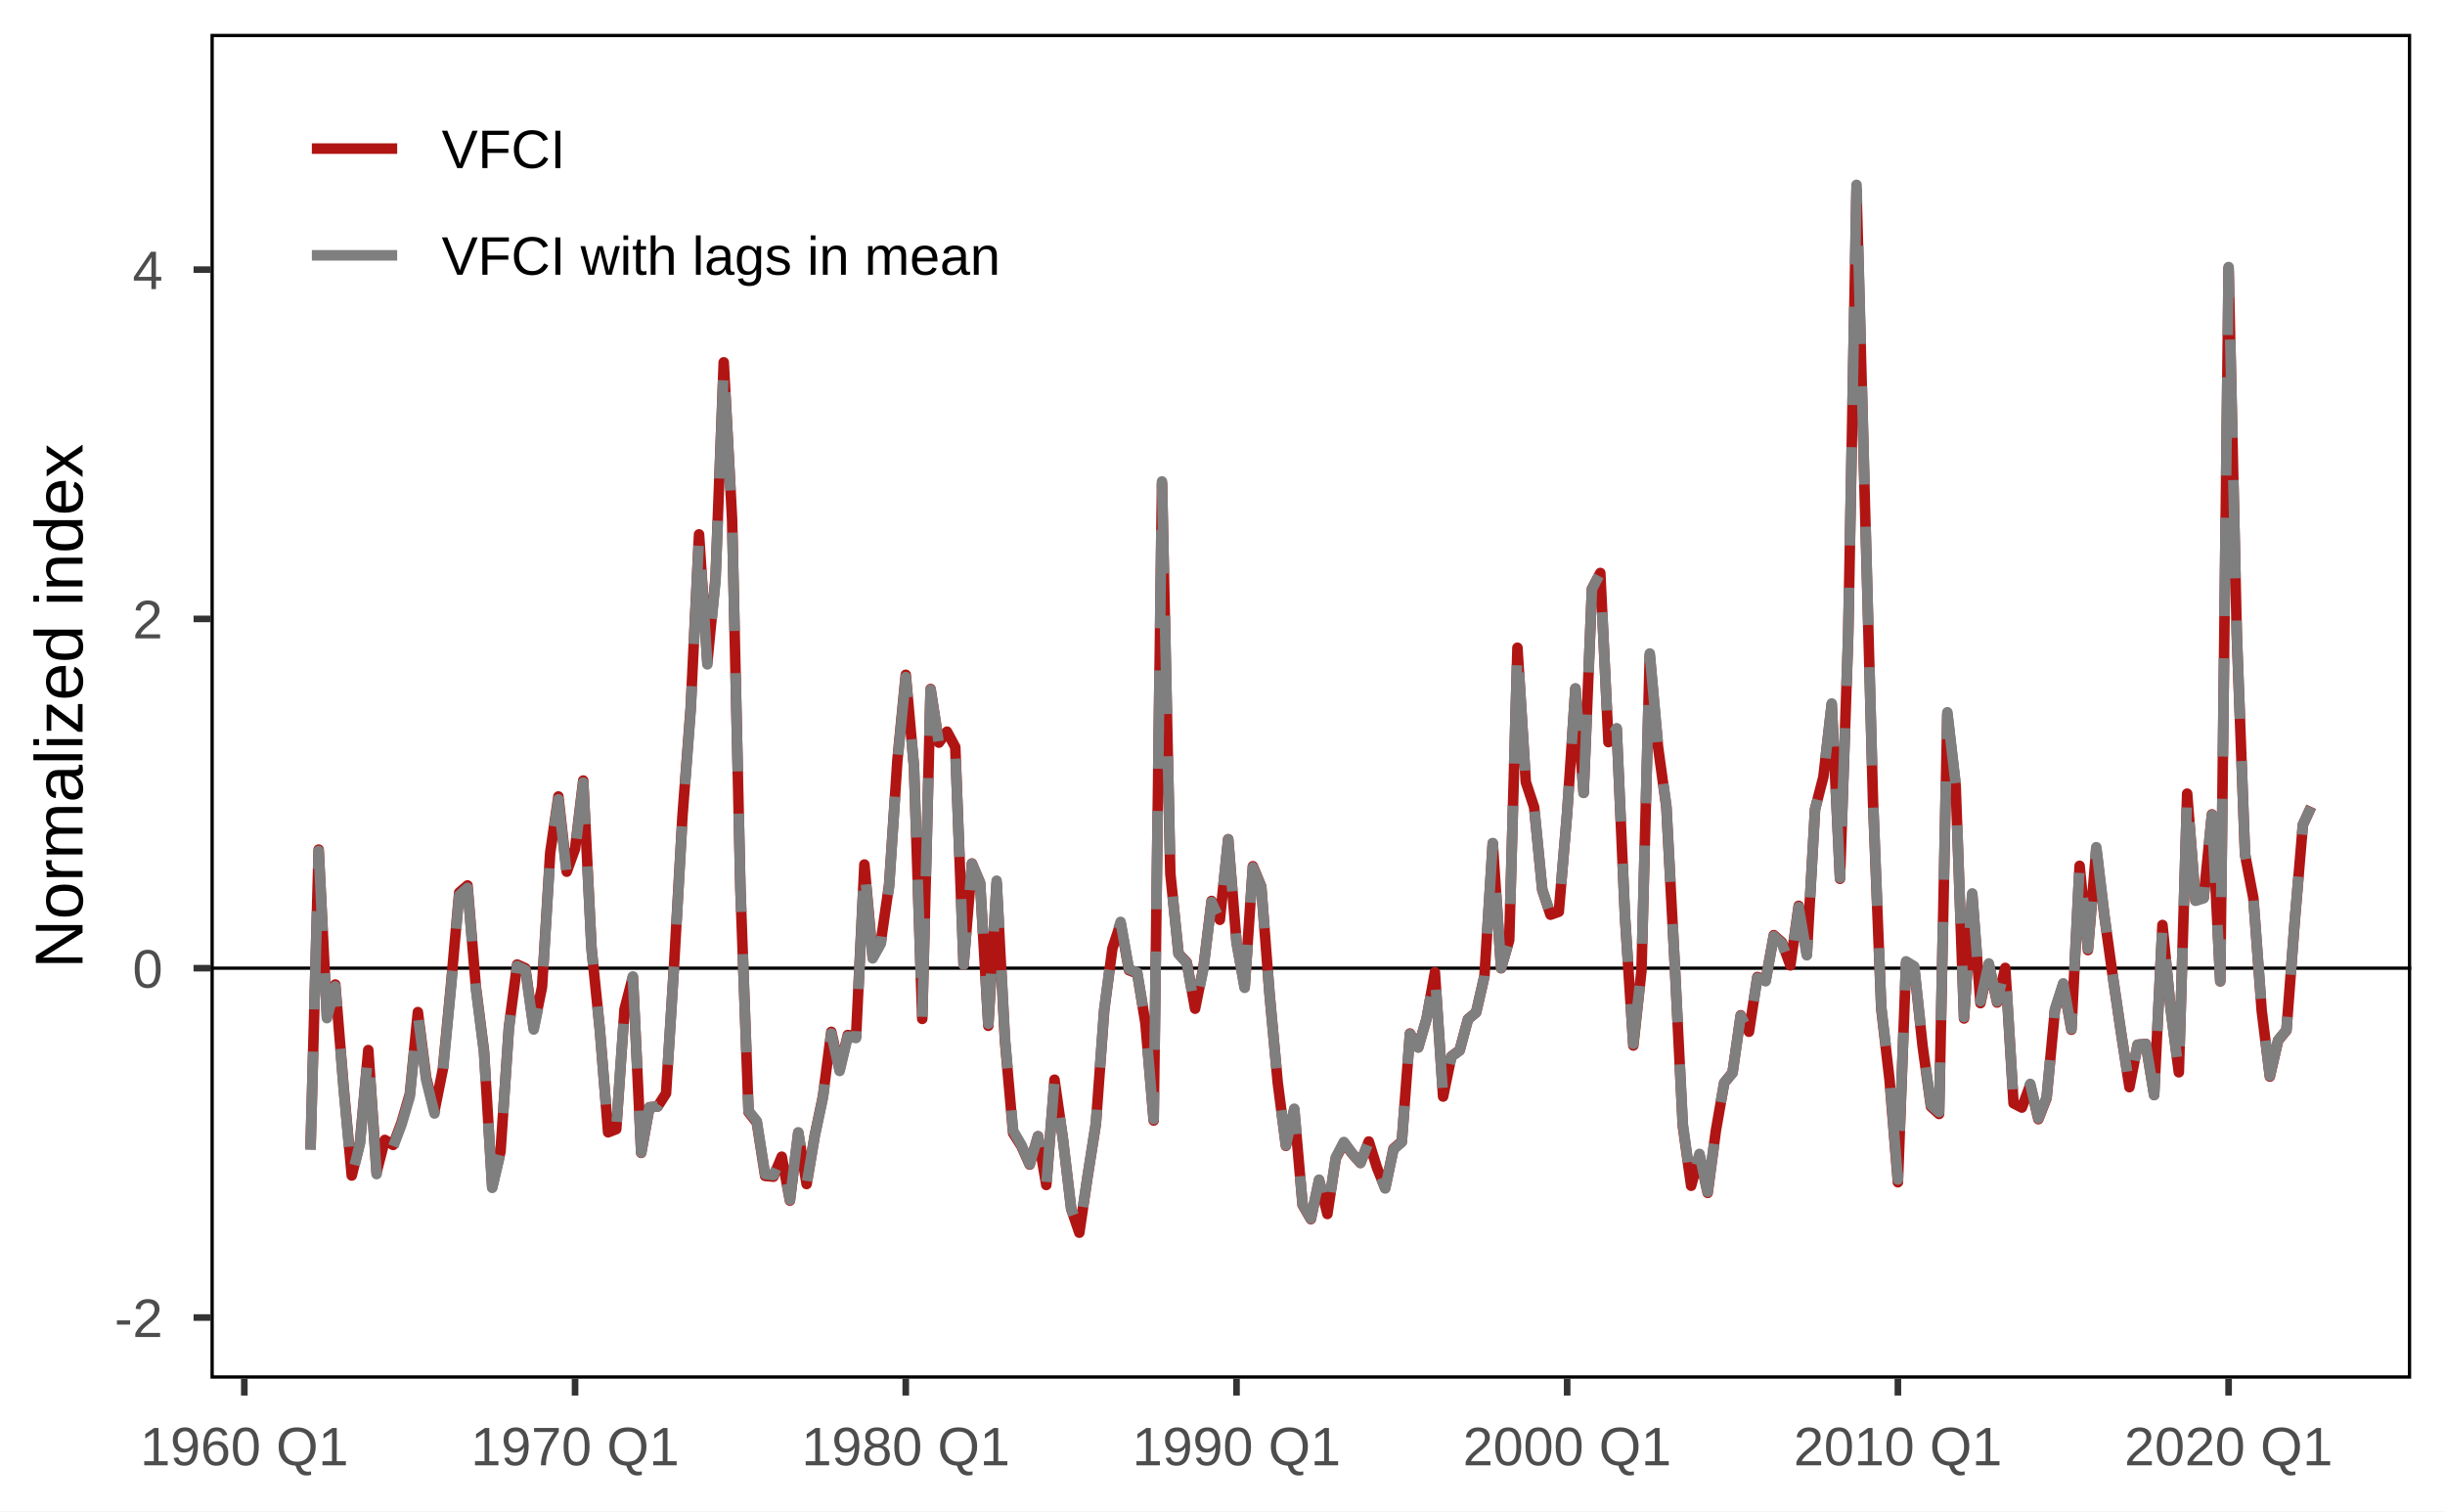
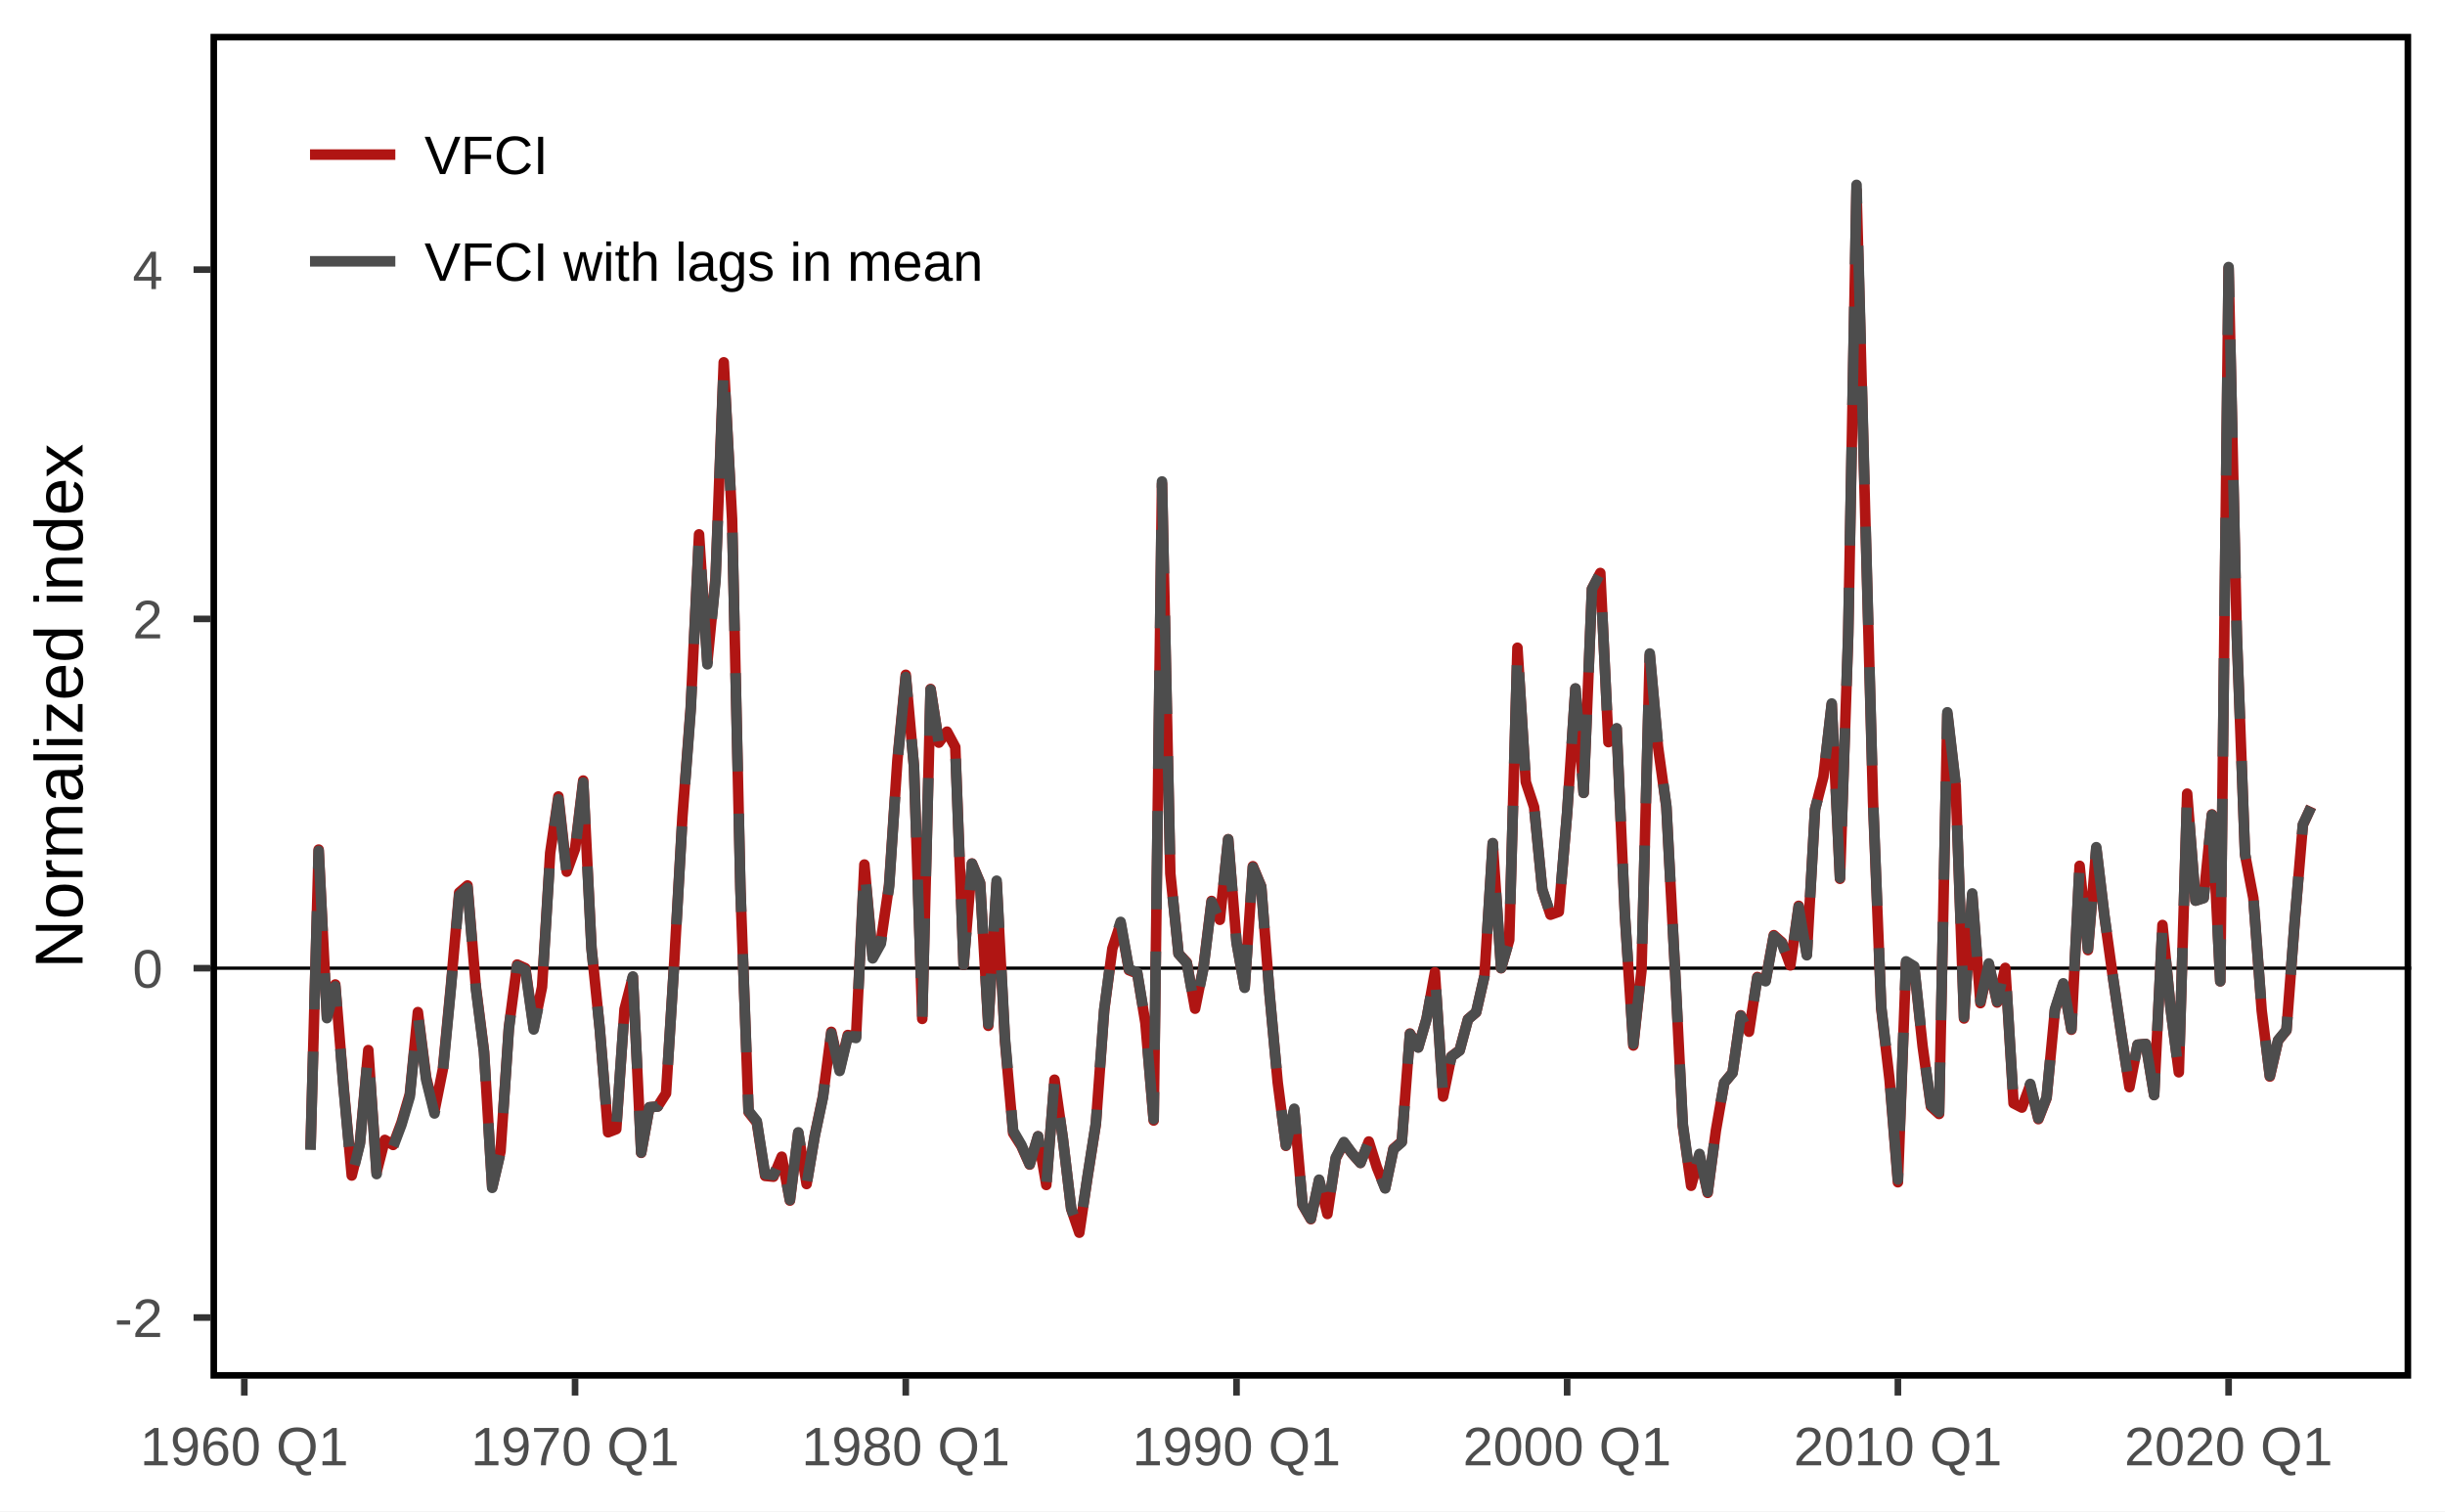
<svg xmlns="http://www.w3.org/2000/svg" class="svglite" width="396.00pt" height="244.75pt" viewBox="0 0 396.00 244.75">
  <defs>
    <style type="text/css">
    .svglite line, .svglite polyline, .svglite polygon, .svglite path, .svglite rect, .svglite circle {
      fill: none;
      stroke: #000000;
      stroke-linecap: round;
      stroke-linejoin: round;
      stroke-miterlimit: 10.00;
    }
    .svglite text {
      white-space: pre;
    }
  </style>
  </defs>
  <rect width="100%" height="100%" style="stroke: none; fill: #FFFFFF;" />
  <defs>
    <clipPath id="cpMC4wMHwzOTYuMDB8MC4wMHwyNDQuNzU=">
      <rect x="0.00" y="0.00" width="396.00" height="244.75" />
    </clipPath>
  </defs>
  <g clip-path="url(#cpMC4wMHwzOTYuMDB8MC4wMHwyNDQuNzU=)">
    <rect x="0" y="0.00" width="396.00" height="244.75" style="stroke-width: 1.07; stroke: #FFFFFF; fill: #FFFFFF;" />
  </g>
  <defs>
    <clipPath id="cpMzQuMDl8MzkwLjUyfDUuNDh8MjIzLjI5">
      <rect x="34.09" y="5.48" width="356.43" height="217.81" />
    </clipPath>
  </defs>
  <g clip-path="url(#cpMzQuMDl8MzkwLjUyfDUuNDh8MjIzLjI5)">
    <rect x="34.09" y="5.48" width="356.43" height="217.81" style="stroke-width: 1.07; stroke: none; fill: #FFFFFF;" />
    <line x1="34.09" y1="156.81" x2="390.52" y2="156.81" style="stroke-width: 0.53; stroke-linecap: butt;" />
    <polyline points="50.29,186.02 51.61,137.60 52.95,164.58 54.30,159.45 55.65,175.99 56.97,190.39 58.30,185.00 59.65,170.07 61.00,189.84 62.33,184.62 63.67,185.44 65.02,181.83 66.37,177.22 67.68,163.92 69.02,174.50 70.37,179.93 71.72,173.21 73.04,159.54 74.37,144.57 75.72,143.41 77.07,159.79 78.39,170.23 79.72,192.24 81.07,186.47 82.42,166.38 83.76,156.22 85.09,156.82 86.44,166.45 87.79,159.85 89.11,138.14 90.44,129.00 91.79,141.18 93.14,137.45 94.46,126.42 95.80,153.51 97.15,166.76 98.49,183.39 99.81,182.88 101.15,163.44 102.50,158.24 103.85,186.72 105.18,179.34 106.52,179.20 107.87,177.10 109.21,155.66 110.53,132.26 111.87,114.56 113.22,86.55 114.57,107.21 115.89,93.57 117.22,58.68 118.57,84.05 119.92,144.05 121.24,180.12 122.57,181.80 123.92,190.45 125.27,190.58 126.61,187.34 127.94,194.45 129.29,183.49 130.64,191.77 131.96,183.88 133.29,177.55 134.64,167.12 135.99,173.19 137.31,167.63 138.65,167.86 140.00,140.02 141.34,154.90 142.66,152.53 144.00,143.31 145.35,123.07 146.70,109.29 148.03,124.15 149.37,165.02 150.72,111.59 152.06,120.28 153.38,118.50 154.72,121.00 156.07,156.26 157.42,139.85 158.74,142.99 160.07,166.14 161.42,143.09 162.77,168.66 164.09,183.52 165.42,185.61 166.77,188.62 168.12,184.04 169.46,191.92 170.79,174.87 172.14,184.37 173.49,195.79 174.81,199.65 176.14,190.62 177.49,182.05 178.84,163.66 180.16,153.63 181.50,149.58 182.85,157.13 184.19,157.66 185.51,165.68 186.85,181.48 188.20,78.37 189.55,141.46 190.88,154.46 192.22,155.88 193.56,163.37 194.91,156.69 196.23,145.92 197.57,148.97 198.92,135.92 200.27,152.56 201.59,159.88 202.92,140.30 204.27,143.58 205.62,161.02 206.94,175.30 208.27,185.58 209.62,179.75 210.97,195.14 212.31,197.46 213.64,191.17 214.99,196.62 216.34,187.62 217.66,185.08 218.99,186.83 220.34,188.35 221.69,184.88 223.01,189.10 224.35,192.41 225.69,186.05 227.04,184.87 228.36,167.39 229.70,169.62 231.05,165.00 232.40,157.48 233.73,177.60 235.07,171.10 236.41,170.09 237.76,165.06 239.08,163.97 240.42,158.12 241.77,136.59 243.12,156.82 244.44,152.24 245.77,104.91 247.12,126.64 248.47,130.73 249.79,144.13 251.12,148.15 252.47,147.67 253.82,131.64 255.16,111.54 256.49,128.40 257.84,95.37 259.19,92.80 260.51,120.20 261.84,118.03 263.19,148.61 264.54,169.33 265.86,157.18 267.20,106.17 268.54,120.96 269.89,130.74 271.21,155.56 272.55,182.34 273.90,192.05 275.25,187.15 276.58,193.20 277.91,183.11 279.26,175.39 280.61,173.71 281.93,164.44 283.27,167.10 284.62,158.24 285.97,158.77 287.29,151.46 288.62,152.64 289.97,156.36 291.32,146.71 292.64,154.57 293.97,131.06 295.32,125.83 296.67,114.10 298.01,142.33 299.34,103.04 300.69,30.84 302.04,81.35 303.36,129.82 304.69,163.33 306.04,174.94 307.39,191.48 308.71,156.05 310.04,156.80 311.39,169.45 312.74,179.22 314.06,180.42 315.40,115.70 316.75,127.30 318.10,164.95 319.43,144.95 320.76,162.47 322.11,156.23 323.46,162.37 324.78,156.76 326.12,178.69 327.47,179.39 328.82,175.74 330.14,181.26 331.47,177.85 332.82,163.62 334.17,159.40 335.49,166.78 336.82,140.23 338.17,153.88 339.52,137.47 340.85,148.50 342.19,158.11 343.54,167.31 344.89,176.08 346.21,169.22 347.54,169.08 348.89,177.33 350.24,149.81 351.56,163.34 352.89,173.67 354.24,128.54 355.59,145.85 356.91,145.41 358.25,131.90 359.60,158.94 360.95,43.47 362.28,102.94 363.61,138.40 364.96,145.46 366.31,163.68 367.63,174.36 368.97,168.52 370.32,166.88 371.66,149.25 372.98,133.61 374.32,130.66 " style="stroke-width: 1.71; stroke: #B01513; stroke-linecap: butt;" />
-     <polyline points="50.29,186.24 51.61,137.81 52.95,164.90 54.30,159.75 55.65,176.31 56.97,190.59 58.30,185.22 59.65,170.32 61.00,190.16 62.33,184.92 63.67,185.75 65.02,182.17 66.37,177.61 67.68,164.31 69.02,174.89 70.37,180.34 71.72,173.65 73.04,159.93 74.37,145.02 75.72,143.80 77.07,160.10 78.39,170.44 79.72,192.39 81.07,186.64 82.42,166.64 83.76,156.46 85.09,157.09 86.44,166.74 87.79,160.13 89.11,138.55 90.44,129.46 91.79,141.65 93.14,137.82 94.46,126.74 95.80,153.64 97.15,166.75 98.49,183.27 99.81,182.69 101.15,163.38 102.50,158.15 103.85,186.66 105.18,179.33 106.52,179.22 107.87,177.17 109.21,155.89 110.53,132.57 111.87,115.02 113.22,86.93 114.57,107.60 115.89,94.04 117.22,59.15 118.57,84.14 119.92,143.91 121.24,179.92 122.57,181.58 123.92,190.16 125.27,190.32 126.61,187.25 127.94,194.34 129.29,183.39 130.64,191.83 131.96,183.98 133.29,177.75 134.64,167.38 135.99,173.46 137.31,167.87 138.65,168.12 140.00,140.35 141.34,155.22 142.66,152.84 144.00,143.67 145.35,123.43 146.70,109.65 148.03,124.13 149.37,164.95 150.72,111.70 152.06,120.38 153.38,118.78 154.72,121.35 156.07,156.25 157.42,139.88 158.74,143.05 160.07,165.82 161.42,142.64 162.77,168.22 164.09,183.14 165.42,185.43 166.77,188.55 168.12,184.03 169.46,192.01 170.79,174.91 172.14,184.36 173.49,195.70 174.81,199.45 176.14,190.53 177.49,181.91 178.84,163.48 180.16,153.42 181.50,149.31 182.85,156.95 184.19,157.51 185.51,165.55 186.85,181.26 188.20,77.98 189.55,141.39 190.88,154.47 192.22,156.00 193.56,163.49 194.91,156.87 196.23,146.10 197.57,149.06 198.92,135.94 200.27,152.66 201.59,159.99 202.92,140.47 204.27,143.63 205.62,160.93 206.94,175.30 208.27,185.49 209.62,179.57 210.97,195.06 212.31,197.37 213.64,191.06 214.99,196.50 216.34,187.48 217.66,184.96 218.99,186.79 220.34,188.34 221.69,184.91 223.01,189.15 224.35,192.48 225.69,186.16 227.04,184.99 228.36,167.47 229.70,169.67 231.05,165.03 232.40,157.47 233.73,177.62 235.07,171.14 236.41,170.15 237.76,165.11 239.08,163.94 240.42,158.09 241.77,136.55 243.12,156.78 244.44,152.29 245.77,104.92 247.12,126.49 248.47,130.63 249.79,144.04 251.12,148.04 252.47,147.61 253.82,131.59 255.16,111.49 256.49,128.42 257.84,95.41 259.19,92.83 260.51,120.14 261.84,117.95 263.19,148.39 264.54,169.07 265.86,156.97 267.20,105.84 268.54,120.65 269.89,130.53 271.21,155.36 272.55,182.05 273.90,191.78 275.25,186.89 276.58,193.03 277.91,183.00 279.26,175.35 280.61,173.78 281.93,164.53 283.27,167.21 284.62,158.37 285.97,158.93 287.29,151.62 288.62,152.83 289.97,156.57 291.32,146.91 292.64,154.72 293.97,131.11 295.32,125.85 296.67,113.94 298.01,142.17 299.34,102.76 300.69,29.94 302.04,80.66 303.36,129.30 304.69,163.05 306.04,174.56 307.39,191.04 308.71,155.70 310.04,156.51 311.39,169.16 312.74,178.96 314.06,180.11 315.40,115.36 316.75,126.99 318.10,164.73 319.43,144.70 320.76,162.15 322.11,156.04 323.46,162.19 324.78,156.53 326.12,178.47 327.47,179.11 328.82,175.55 330.14,181.12 331.47,177.73 332.82,163.47 334.17,159.26 335.49,166.66 336.82,140.00 338.17,153.65 339.52,137.21 340.85,148.36 342.19,158.00 343.54,167.23 344.89,176.03 346.21,169.19 347.54,169.09 348.89,177.37 350.24,149.82 351.56,163.37 352.89,173.73 354.24,128.57 355.59,145.88 356.91,145.47 358.25,131.99 359.60,158.93 360.95,43.25 362.28,102.66 363.61,138.29 364.96,145.36 366.31,163.43 367.63,174.23 368.97,168.47 370.32,166.83 371.66,149.15 372.98,133.55 374.32,130.73 " style="stroke-width: 1.71; stroke: #7F7F7F; stroke-dasharray: 15.93,6.83; stroke-linecap: butt;" />
-     <rect x="34.09" y="5.48" width="356.43" height="217.81" style="stroke-width: 1.07;" />
+     <polyline points="50.29,186.24 51.61,137.81 52.95,164.90 54.30,159.75 55.65,176.31 56.97,190.59 58.30,185.22 59.65,170.32 61.00,190.16 62.33,184.92 63.67,185.75 65.02,182.17 66.37,177.61 67.68,164.31 69.02,174.89 70.37,180.34 71.72,173.65 73.04,159.93 74.37,145.02 75.72,143.80 77.07,160.10 78.39,170.44 79.72,192.39 81.07,186.64 82.42,166.64 83.76,156.46 85.09,157.09 86.44,166.74 87.79,160.13 89.11,138.55 90.44,129.46 91.79,141.65 93.14,137.82 94.46,126.74 95.80,153.64 97.15,166.75 98.49,183.27 99.81,182.69 101.15,163.38 102.50,158.15 103.85,186.66 105.18,179.33 106.52,179.22 107.87,177.17 109.21,155.89 110.53,132.57 111.87,115.02 113.22,86.93 114.57,107.60 115.89,94.04 117.22,59.15 118.57,84.14 119.92,143.91 121.24,179.92 122.57,181.58 123.92,190.16 125.27,190.32 126.61,187.25 127.94,194.34 129.29,183.39 130.64,191.83 131.96,183.98 133.29,177.75 134.64,167.38 135.99,173.46 137.31,167.87 138.65,168.12 140.00,140.35 141.34,155.22 142.66,152.84 144.00,143.67 145.35,123.43 146.70,109.65 148.03,124.13 149.37,164.95 150.72,111.70 152.06,120.38 153.38,118.78 154.72,121.35 156.07,156.25 157.42,139.88 158.74,143.05 160.07,165.82 161.42,142.64 162.77,168.22 164.09,183.14 165.42,185.43 166.77,188.55 168.12,184.03 169.46,192.01 170.79,174.91 172.14,184.36 173.49,195.70 174.81,199.45 176.14,190.53 177.49,181.91 178.84,163.48 180.16,153.42 181.50,149.31 182.85,156.95 184.19,157.51 185.51,165.55 186.85,181.26 188.20,77.98 189.55,141.39 190.88,154.47 192.22,156.00 193.56,163.49 194.91,156.87 196.23,146.10 197.57,149.06 198.92,135.94 200.27,152.66 201.59,159.99 202.92,140.47 204.27,143.63 205.62,160.93 206.94,175.30 208.27,185.49 209.62,179.57 210.97,195.06 212.31,197.37 213.64,191.06 214.99,196.50 216.34,187.48 217.66,184.96 218.99,186.79 220.34,188.34 221.69,184.91 223.01,189.15 224.35,192.48 225.69,186.16 227.04,184.99 228.36,167.47 229.70,169.67 231.05,165.03 232.40,157.47 233.73,177.62 235.07,171.14 236.41,170.15 237.76,165.11 239.08,163.94 240.42,158.09 241.77,136.55 243.12,156.78 244.44,152.29 245.77,104.92 247.12,126.49 248.47,130.63 249.79,144.04 251.12,148.04 252.47,147.61 253.82,131.59 255.16,111.49 256.49,128.42 257.84,95.41 259.19,92.83 260.51,120.14 261.84,117.95 263.19,148.39 264.54,169.07 265.86,156.97 267.20,105.84 268.54,120.65 269.89,130.53 271.21,155.36 272.55,182.05 273.90,191.78 275.25,186.89 276.58,193.03 277.91,183.00 279.26,175.35 280.61,173.78 281.93,164.53 283.27,167.21 284.62,158.37 285.97,158.93 287.29,151.62 288.62,152.83 289.97,156.57 291.32,146.91 292.64,154.72 293.97,131.11 295.32,125.85 296.67,113.94 298.01,142.17 299.34,102.76 300.69,29.94 302.04,80.66 303.36,129.30 304.69,163.05 306.04,174.56 307.39,191.04 308.71,155.70 310.04,156.51 311.39,169.16 312.74,178.96 314.06,180.11 315.40,115.36 316.75,126.99 318.10,164.73 319.43,144.70 320.76,162.15 322.11,156.04 323.46,162.19 324.78,156.53 326.12,178.47 327.47,179.11 328.82,175.55 330.14,181.12 331.47,177.73 332.82,163.47 334.17,159.26 335.49,166.66 336.82,140.00 338.17,153.65 339.52,137.21 340.85,148.36 342.19,158.00 343.54,167.23 344.89,176.03 346.21,169.19 347.54,169.09 348.89,177.37 350.24,149.82 351.56,163.37 352.89,173.73 354.24,128.57 355.59,145.88 356.91,145.47 358.25,131.99 359.60,158.93 360.95,43.25 362.28,102.66 363.61,138.29 364.96,145.36 366.31,163.43 367.63,174.23 368.97,168.47 370.32,166.83 371.66,149.15 372.98,133.55 374.32,130.73 " style="stroke-width: 1.71; stroke: #4D4D4D; stroke-dasharray: 15.93,6.83; stroke-linecap: butt;" />
+     <rect x="34.09" y="5.48" width="356.43" height="217.81" style="stroke-width: 2.13;" />
  </g>
  <g clip-path="url(#cpMC4wMHwzOTYuMDB8MC4wMHwyNDQuNzU=)">
    <text x="26.37" y="216.54" text-anchor="end" style="font-size: 8.80px;fill: #4D4D4D; font-family: &quot;Arial&quot;;" textLength="7.83px" lengthAdjust="spacingAndGlyphs">-2</text>
    <text x="26.37" y="159.97" text-anchor="end" style="font-size: 8.80px;fill: #4D4D4D; font-family: &quot;Arial&quot;;" textLength="4.90px" lengthAdjust="spacingAndGlyphs">0</text>
    <text x="26.37" y="103.39" text-anchor="end" style="font-size: 8.80px;fill: #4D4D4D; font-family: &quot;Arial&quot;;" textLength="4.90px" lengthAdjust="spacingAndGlyphs">2</text>
    <text x="26.37" y="46.82" text-anchor="end" style="font-size: 8.80px;fill: #4D4D4D; font-family: &quot;Arial&quot;;" textLength="4.90px" lengthAdjust="spacingAndGlyphs">4</text>
    <polyline points="31.35,213.39 34.09,213.39 " style="stroke-width: 1.07; stroke: #333333; stroke-linecap: butt;" />
    <polyline points="31.35,156.81 34.09,156.81 " style="stroke-width: 1.07; stroke: #333333; stroke-linecap: butt;" />
    <polyline points="31.35,100.24 34.09,100.24 " style="stroke-width: 1.07; stroke: #333333; stroke-linecap: butt;" />
    <polyline points="31.35,43.67 34.09,43.67 " style="stroke-width: 1.07; stroke: #333333; stroke-linecap: butt;" />
    <polyline points="39.57,226.03 39.57,223.29 " style="stroke-width: 1.07; stroke: #333333; stroke-linecap: butt;" />
    <polyline points="93.14,226.03 93.14,223.29 " style="stroke-width: 1.07; stroke: #333333; stroke-linecap: butt;" />
    <polyline points="146.70,226.03 146.70,223.29 " style="stroke-width: 1.07; stroke: #333333; stroke-linecap: butt;" />
    <polyline points="200.27,226.03 200.27,223.29 " style="stroke-width: 1.07; stroke: #333333; stroke-linecap: butt;" />
    <polyline points="253.82,226.03 253.82,223.29 " style="stroke-width: 1.07; stroke: #333333; stroke-linecap: butt;" />
    <polyline points="307.39,226.03 307.39,223.29 " style="stroke-width: 1.07; stroke: #333333; stroke-linecap: butt;" />
    <polyline points="360.95,226.03 360.95,223.29 " style="stroke-width: 1.07; stroke: #333333; stroke-linecap: butt;" />
    <text x="39.57" y="237.32" text-anchor="middle" style="font-size: 8.80px;fill: #4D4D4D; font-family: &quot;Arial&quot;;" textLength="33.76px" lengthAdjust="spacingAndGlyphs">1960 Q1</text>
    <text x="93.14" y="237.32" text-anchor="middle" style="font-size: 8.80px;fill: #4D4D4D; font-family: &quot;Arial&quot;;" textLength="33.76px" lengthAdjust="spacingAndGlyphs">1970 Q1</text>
    <text x="146.70" y="237.32" text-anchor="middle" style="font-size: 8.80px;fill: #4D4D4D; font-family: &quot;Arial&quot;;" textLength="33.76px" lengthAdjust="spacingAndGlyphs">1980 Q1</text>
    <text x="200.27" y="237.32" text-anchor="middle" style="font-size: 8.80px;fill: #4D4D4D; font-family: &quot;Arial&quot;;" textLength="33.76px" lengthAdjust="spacingAndGlyphs">1990 Q1</text>
    <text x="253.82" y="237.32" text-anchor="middle" style="font-size: 8.80px;fill: #4D4D4D; font-family: &quot;Arial&quot;;" textLength="33.76px" lengthAdjust="spacingAndGlyphs">2000 Q1</text>
    <text x="307.39" y="237.32" text-anchor="middle" style="font-size: 8.80px;fill: #4D4D4D; font-family: &quot;Arial&quot;;" textLength="33.76px" lengthAdjust="spacingAndGlyphs">2010 Q1</text>
    <text x="360.95" y="237.32" text-anchor="middle" style="font-size: 8.80px;fill: #4D4D4D; font-family: &quot;Arial&quot;;" textLength="33.76px" lengthAdjust="spacingAndGlyphs">2020 Q1</text>
    <text transform="translate(13.37,114.38) rotate(-90)" text-anchor="middle" style="font-size: 11.00px; font-family: &quot;Arial&quot;;" textLength="84.99px" lengthAdjust="spacingAndGlyphs">Normalized index</text>
-     <rect x="48.78" y="15.43" width="17.28" height="17.28" style="stroke-width: 1.07; stroke: none; fill: #FFFFFF;" />
-     <line x1="50.51" y1="24.07" x2="64.33" y2="24.07" style="stroke-width: 1.71; stroke: #B01513; stroke-linecap: butt;" />
-     <rect x="48.78" y="32.71" width="17.28" height="17.28" style="stroke-width: 1.07; stroke: none; fill: #FFFFFF;" />
-     <line x1="50.51" y1="41.35" x2="64.33" y2="41.35" style="stroke-width: 1.71; stroke: #7F7F7F; stroke-dasharray: 15.93,6.83; stroke-linecap: butt;" />
-     <text x="71.54" y="27.22" style="font-size: 8.80px; font-family: &quot;Arial&quot;;" textLength="20.03px" lengthAdjust="spacingAndGlyphs">VFCI</text>
-     <text x="71.54" y="44.50" style="font-size: 8.80px; font-family: &quot;Arial&quot;;" textLength="90.44px" lengthAdjust="spacingAndGlyphs">VFCI with lags in mean</text>
+     <rect x="48.48" y="16.40" width="17.28" height="17.28" style="stroke-width: 1.07; stroke: none; fill: #FFFFFF;" />
+     <line x1="50.21" y1="25.04" x2="64.03" y2="25.04" style="stroke-width: 1.71; stroke: #B01513; stroke-linecap: butt;" />
+     <rect x="48.48" y="33.68" width="17.28" height="17.28" style="stroke-width: 1.07; stroke: none; fill: #FFFFFF;" />
+     <line x1="50.21" y1="42.32" x2="64.03" y2="42.32" style="stroke-width: 1.71; stroke: #4D4D4D; stroke-dasharray: 15.93,6.83; stroke-linecap: butt;" />
+     <text x="68.75" y="28.20" style="font-size: 8.80px; font-family: &quot;Arial&quot;;" textLength="20.03px" lengthAdjust="spacingAndGlyphs">VFCI</text>
+     <text x="68.75" y="45.48" style="font-size: 8.80px; font-family: &quot;Arial&quot;;" textLength="90.44px" lengthAdjust="spacingAndGlyphs">VFCI with lags in mean</text>
  </g>
</svg>
